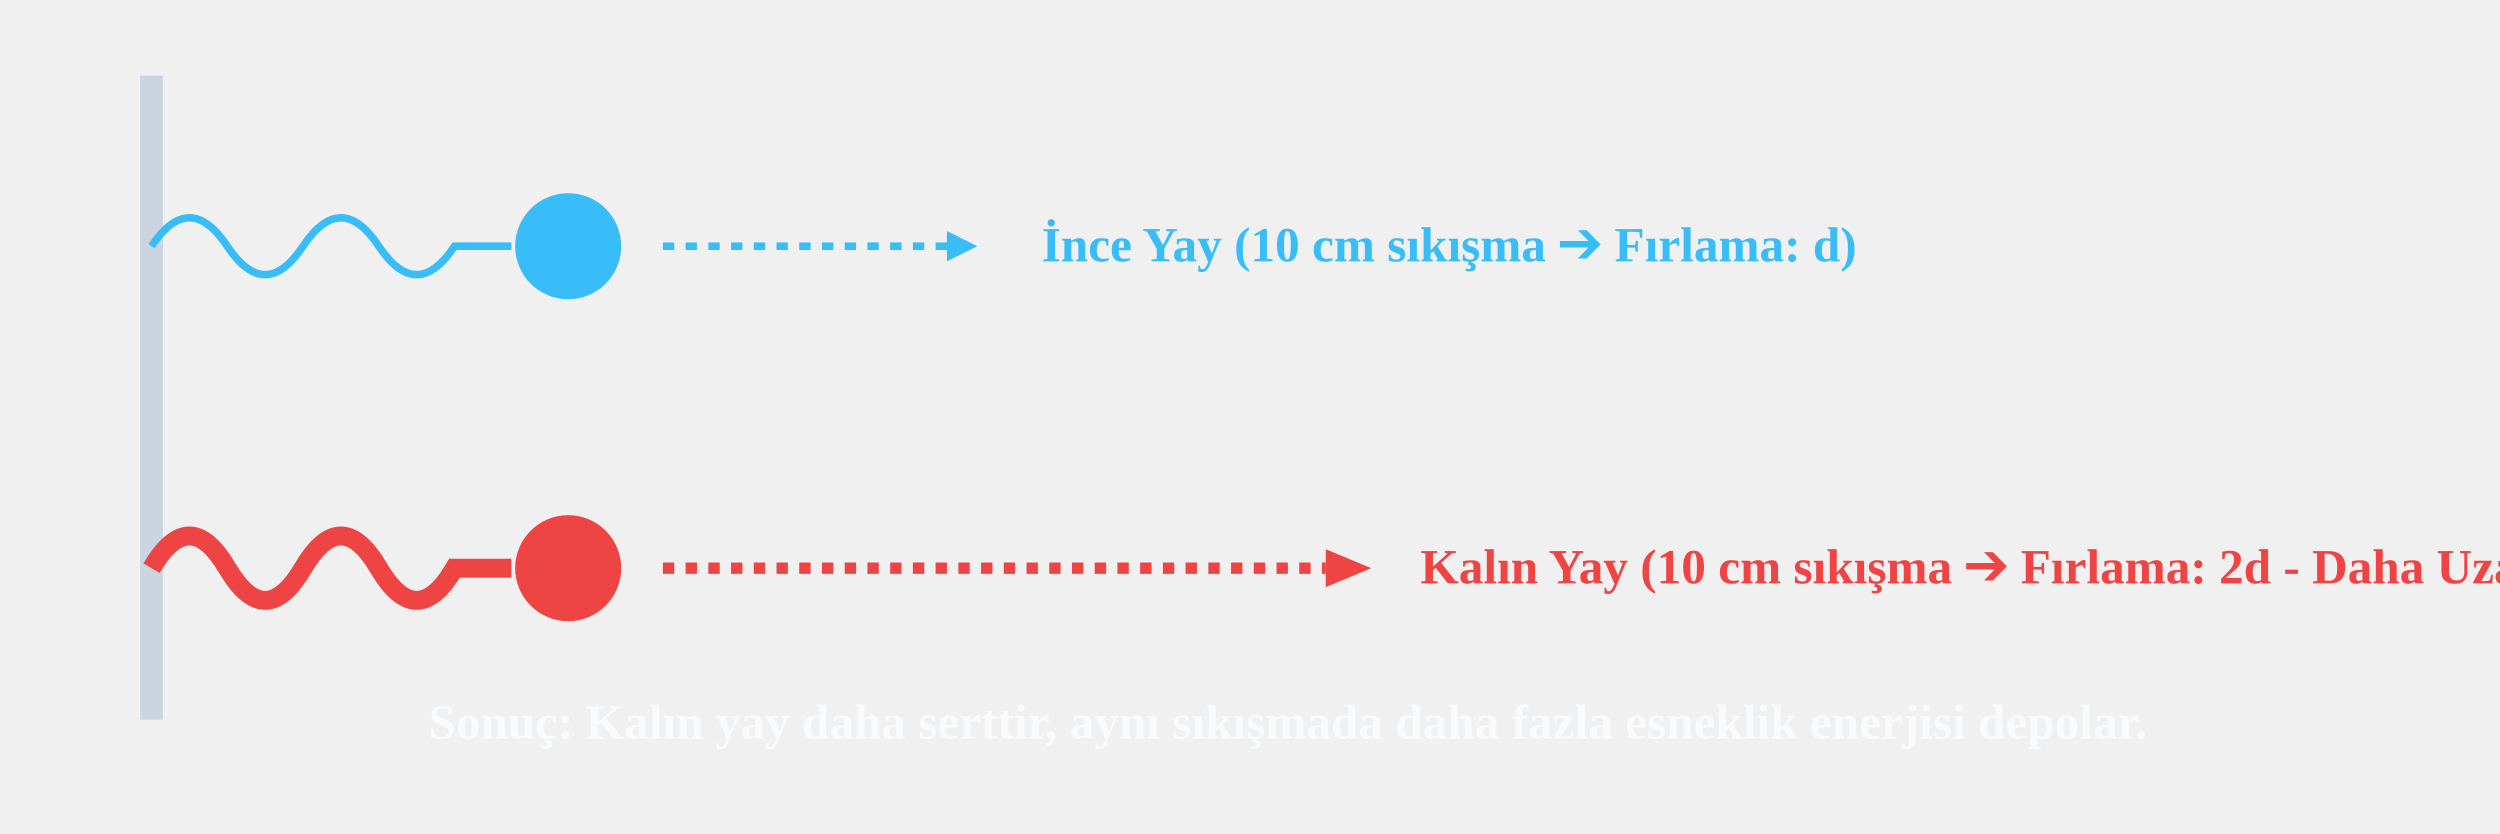
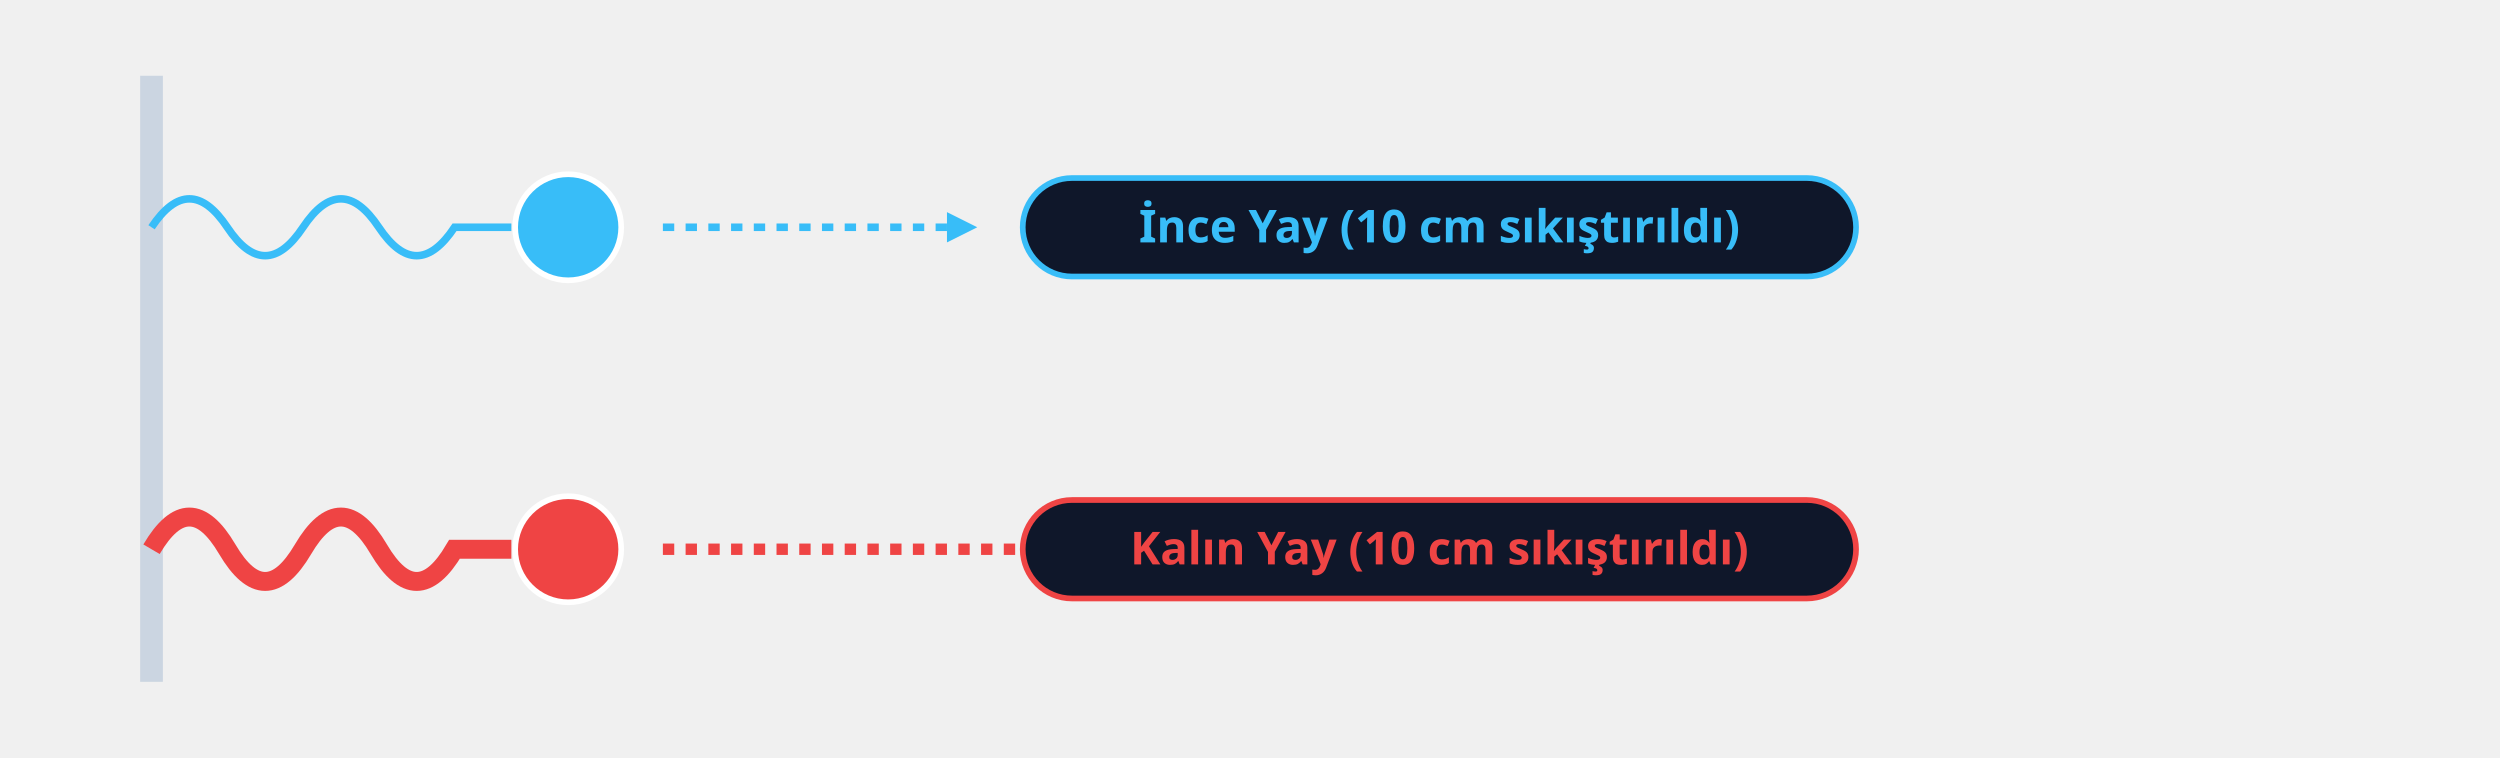
- <svg xmlns="http://www.w3.org/2000/svg" viewBox="0 0 660 220" width="100%" height="100%">
+ <svg xmlns="http://www.w3.org/2000/svg" viewBox="0 0 660 200" width="100%" height="100%">
  <rect width="100%" height="100%" fill="none" />
-   <line x1="40" y1="20" x2="40" y2="190" stroke="#cbd5e1" stroke-width="6" />
-   <g transform="translate(40, 30)">
+   <line x1="40" y1="20" x2="40" y2="180" stroke="#cbd5e1" stroke-width="6" />
+   <g transform="translate(40, 25)">
    <path d="M 0 35 Q 10 20, 20 35 T 40 35 T 60 35 T 80 35 L 95 35" fill="none" stroke="#38bdf8" stroke-width="2" />
-     <circle cx="110" cy="35" r="14" fill="#38bdf8" />
+     <circle cx="110" cy="35" r="14" fill="#38bdf8" stroke="#ffffff" stroke-width="1.5" />
    <line x1="135" y1="35" x2="210" y2="35" stroke="#38bdf8" stroke-width="2" stroke-dasharray="3,3" />
    <polygon points="210,31 218,35 210,39" fill="#38bdf8" />
-     <text x="235" y="39" fill="#38bdf8" font-size="13" font-weight="bold">İnce Yay (10 cm sıkışma ➔ Fırlama: d)</text>
+     <rect x="230" y="22" width="220" height="26" rx="13" fill="#0f172a" stroke="#38bdf8" stroke-width="1.5" />
+     <text x="340" y="39" fill="#38bdf8" font-size="12" font-weight="bold" text-anchor="middle" font-family="system-ui, sans-serif">İnce Yay (10 cm sıkıştırıldı)</text>
  </g>
-   <g transform="translate(40, 115)">
+   <g transform="translate(40, 110)">
    <path d="M 0 35 Q 10 18, 20 35 T 40 35 T 60 35 T 80 35 L 95 35" fill="none" stroke="#ef4444" stroke-width="5" />
-     <circle cx="110" cy="35" r="14" fill="#ef4444" />
+     <circle cx="110" cy="35" r="14" fill="#ef4444" stroke="#ffffff" stroke-width="1.5" />
    <line x1="135" y1="35" x2="310" y2="35" stroke="#ef4444" stroke-width="3" stroke-dasharray="3,3" />
    <polygon points="310,30 322,35 310,40" fill="#ef4444" />
-     <text x="335" y="39" fill="#ef4444" font-size="13" font-weight="bold">Kalın Yay (10 cm sıkışma ➔ Fırlama: 2d - Daha Uzağa)</text>
+     <rect x="230" y="22" width="220" height="26" rx="13" fill="#0f172a" stroke="#ef4444" stroke-width="1.5" />
+     <text x="340" y="39" fill="#ef4444" font-size="12" font-weight="bold" text-anchor="middle" font-family="system-ui, sans-serif">Kalın Yay (10 cm sıkıştırıldı)</text>
  </g>
-   <text x="340" y="195" fill="#f8fafc" font-size="13" font-weight="bold" text-anchor="middle">Sonuç: Kalın yay daha serttir, aynı sıkışmada daha fazla esneklik enerjisi depolar.</text>
</svg>
